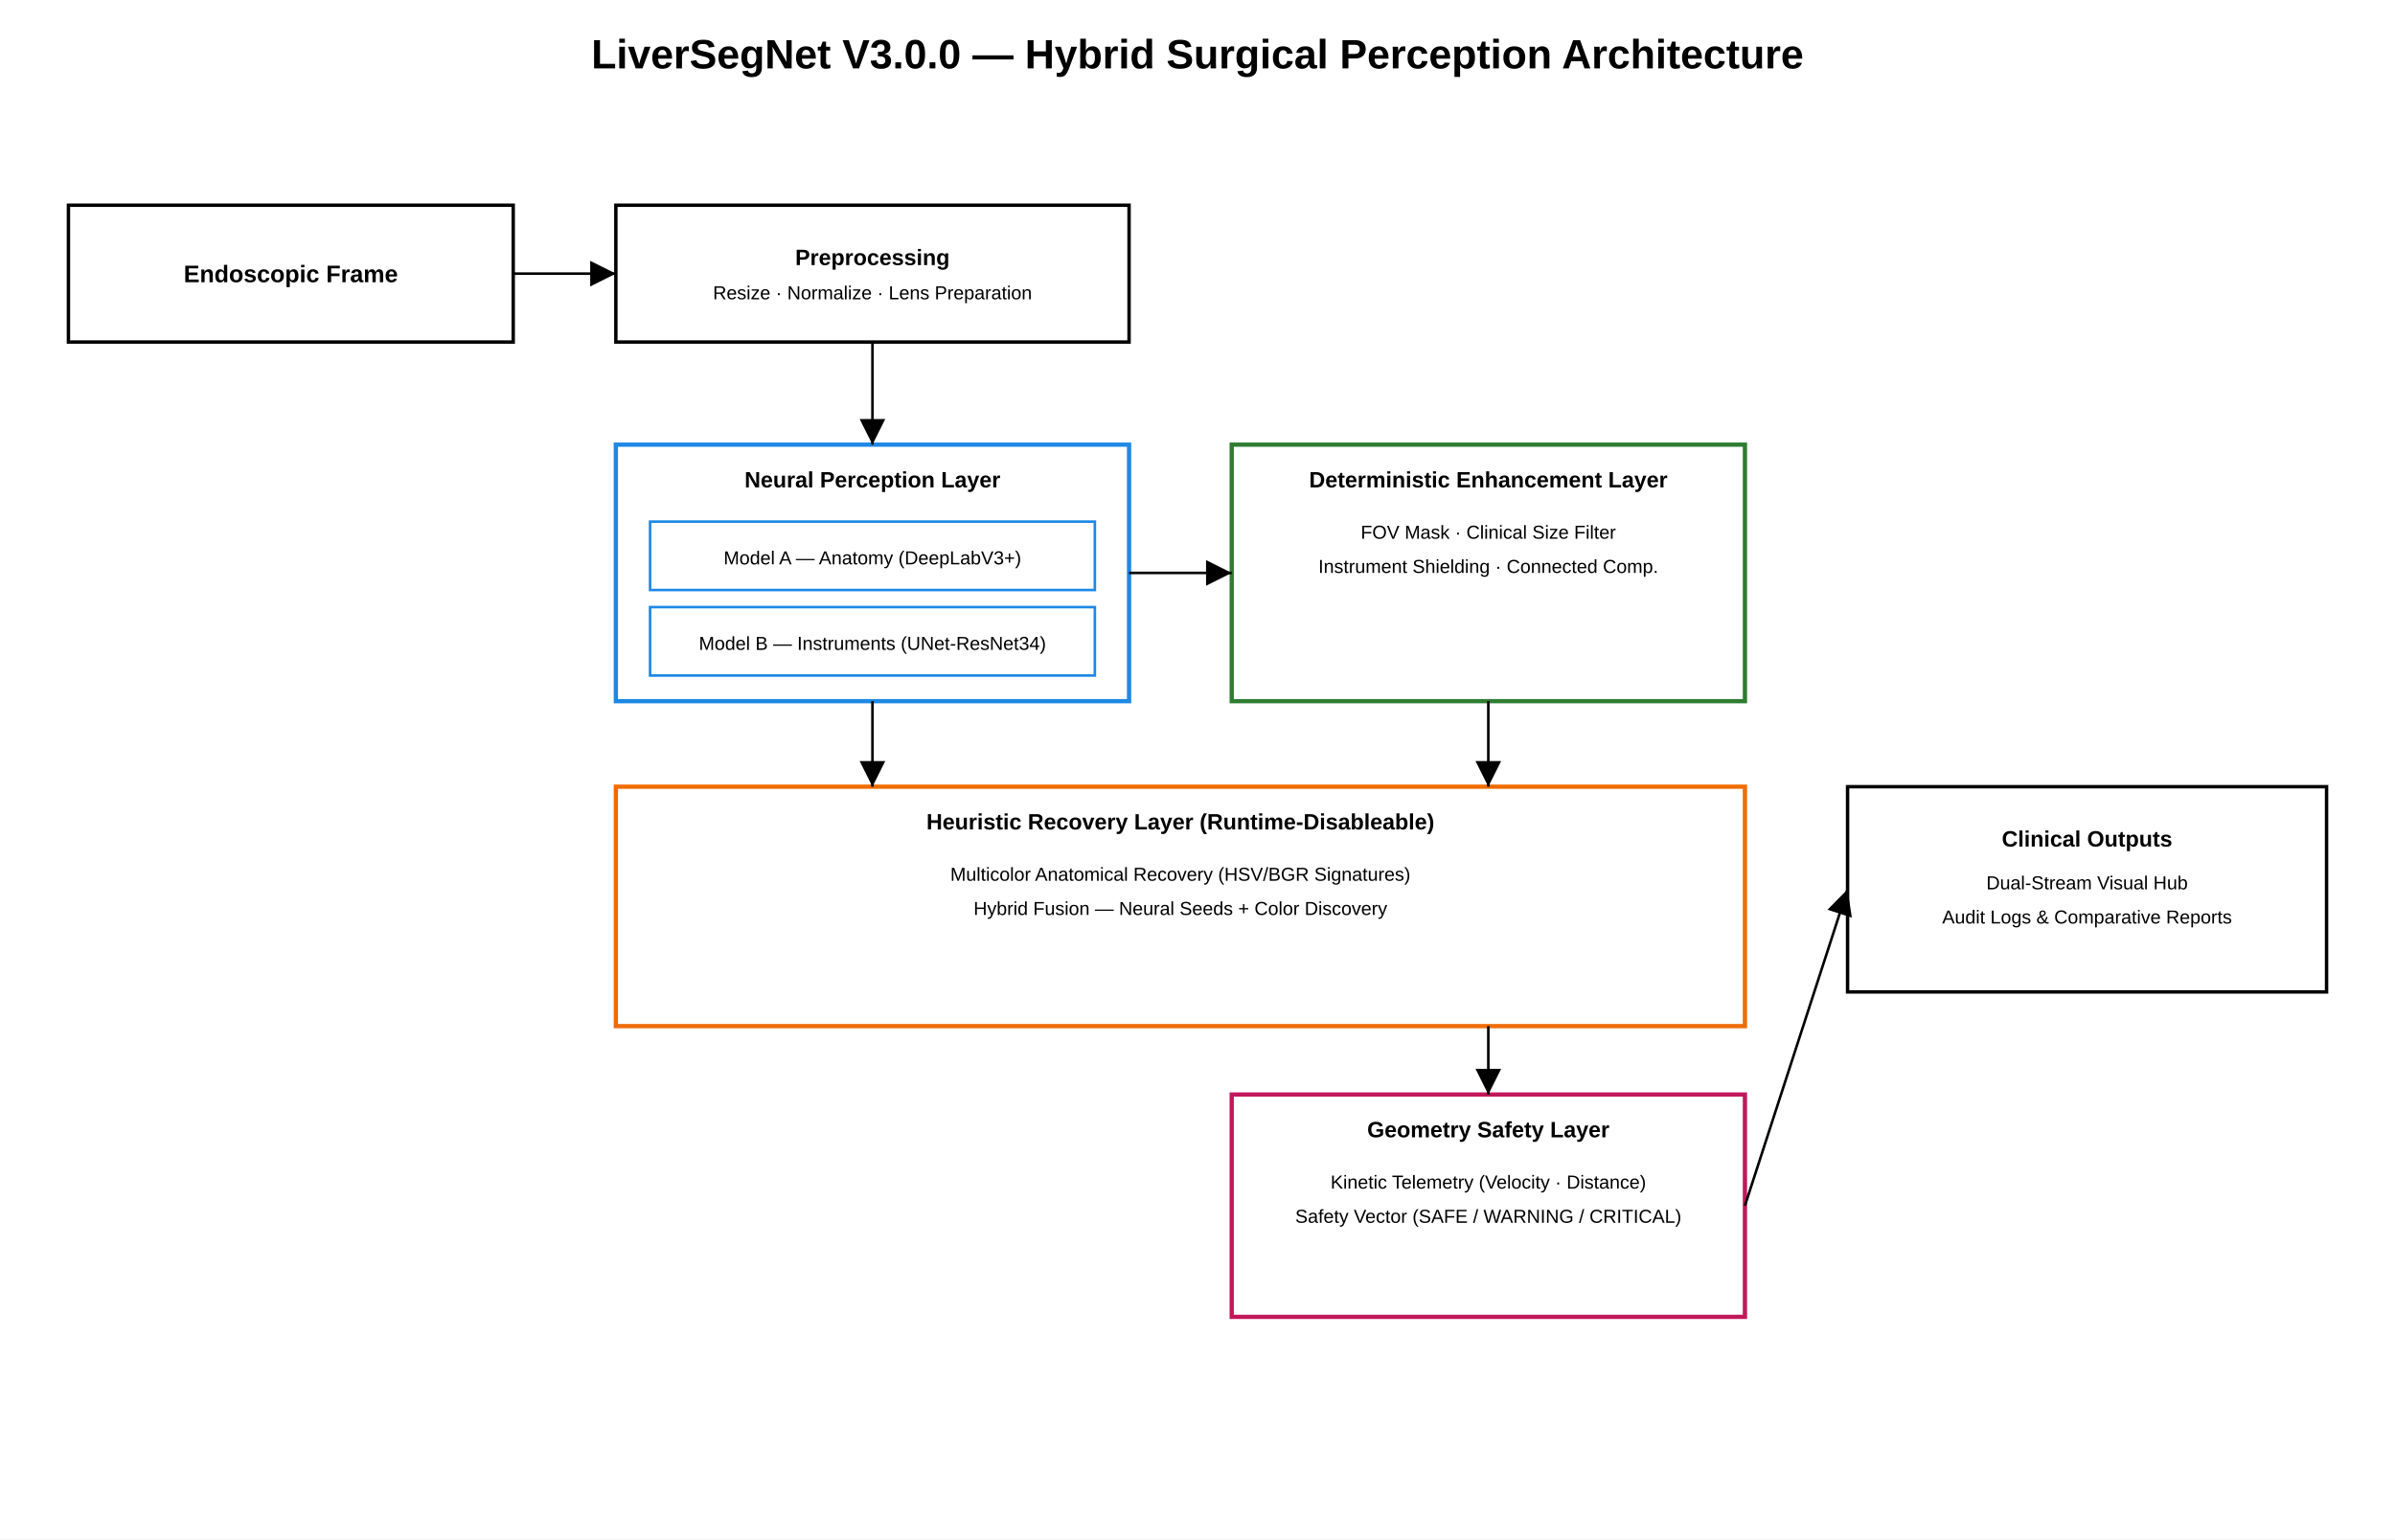
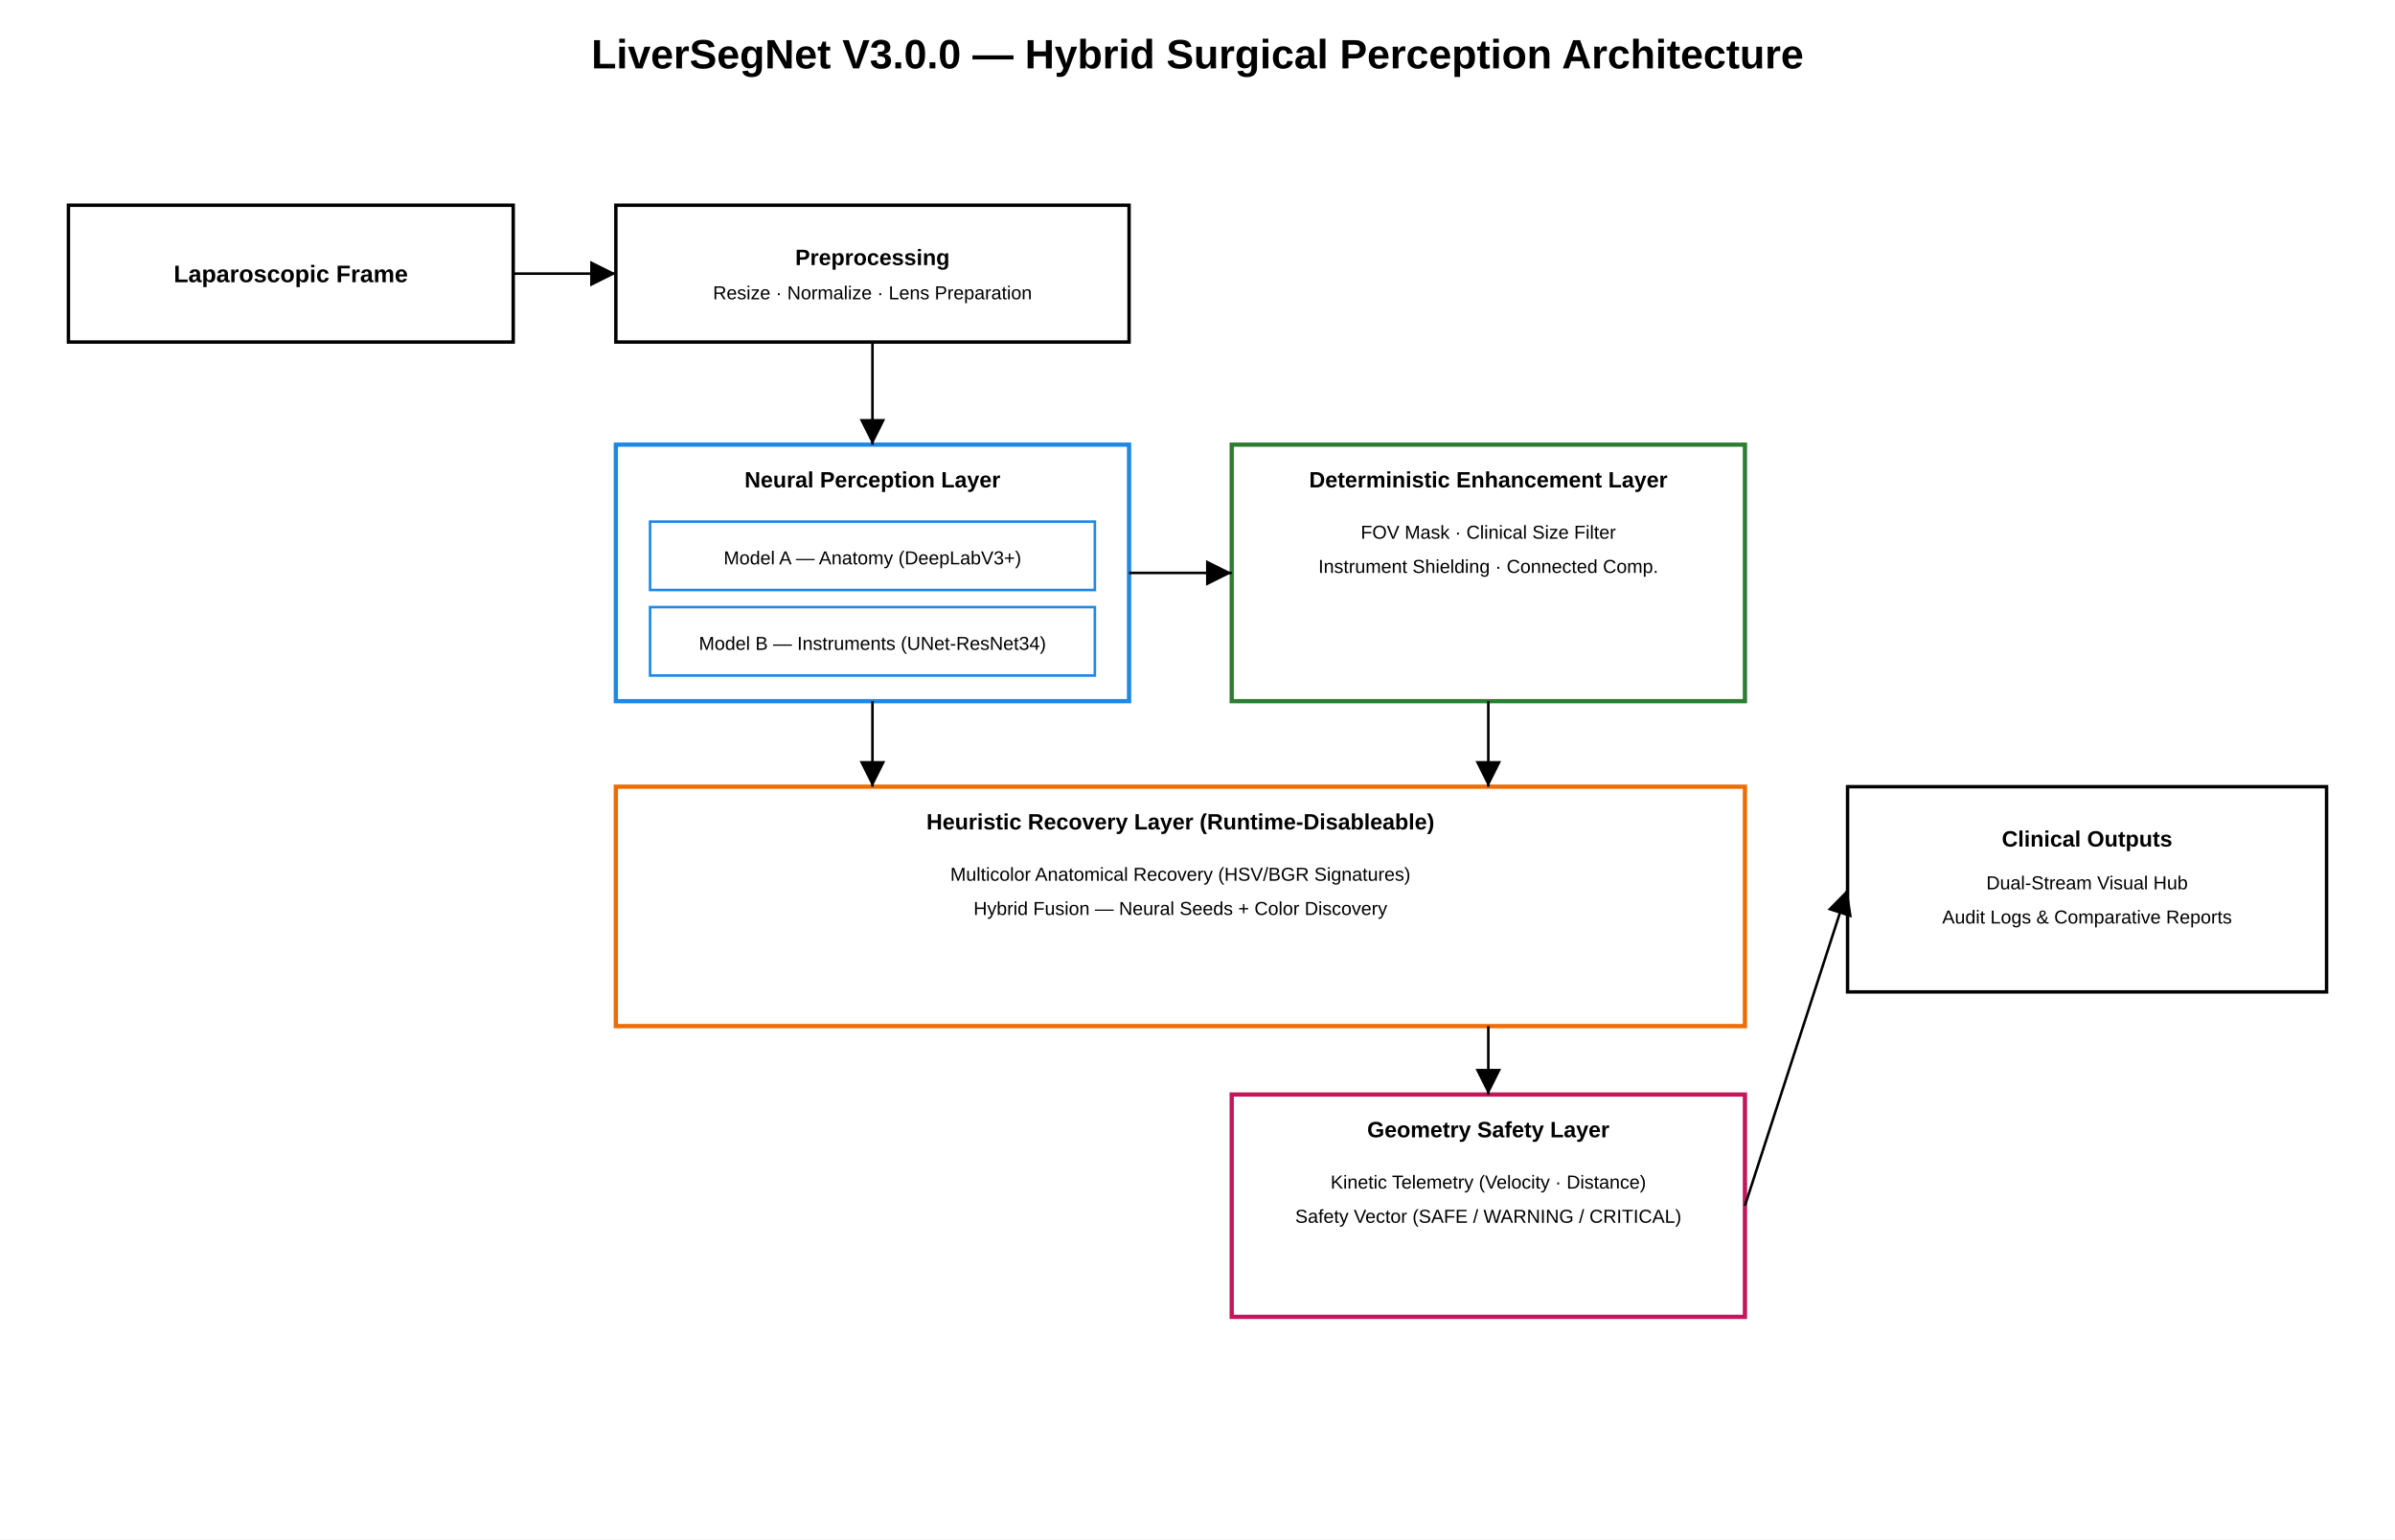
<svg xmlns="http://www.w3.org/2000/svg" width="1400" height="900" viewBox="0 0 1400 900" font-family="Arial, Helvetica, sans-serif">
  <rect x="0" y="0" width="1400" height="900" fill="#ffffff" />
  <defs>
    <marker id="arrow" markerWidth="10" markerHeight="10" refX="10" refY="5" orient="auto">
      <path d="M0,0 L10,5 L0,10 Z" fill="#000" />
    </marker>
  </defs>
  <text x="700" y="40" text-anchor="middle" font-size="24" font-weight="700">
    LiverSegNet V3.0.0 — Hybrid Surgical Perception Architecture
  </text>
  <rect x="40" y="120" width="260" height="80" fill="#ffffff" stroke="#000" stroke-width="2" />
  <text x="170" y="165" text-anchor="middle" font-size="14" font-weight="700">
-     Endoscopic Frame
+     Laparoscopic Frame
  </text>
  <rect x="360" y="120" width="300" height="80" fill="#ffffff" stroke="#000" stroke-width="2" />
  <text x="510" y="155" text-anchor="middle" font-size="13" font-weight="700">
    Preprocessing
  </text>
  <text x="510" y="175" text-anchor="middle" font-size="11">
    Resize · Normalize · Lens Preparation
  </text>
  <rect x="360" y="260" width="300" height="150" fill="#ffffff" stroke="#1e88e5" stroke-width="2.5" />
  <text x="510" y="285" text-anchor="middle" font-size="13" font-weight="700">
    Neural Perception Layer
  </text>
  <rect x="380" y="305" width="260" height="40" fill="#ffffff" stroke="#1e88e5" stroke-width="1.5" />
  <text x="510" y="330" text-anchor="middle" font-size="11">
    Model A — Anatomy (DeepLabV3+)
  </text>
  <rect x="380" y="355" width="260" height="40" fill="#ffffff" stroke="#1e88e5" stroke-width="1.5" />
  <text x="510" y="380" text-anchor="middle" font-size="11">
    Model B — Instruments (UNet-ResNet34)
  </text>
  <rect x="720" y="260" width="300" height="150" fill="#ffffff" stroke="#2e7d32" stroke-width="2.5" />
  <text x="870" y="285" text-anchor="middle" font-size="13" font-weight="700">
    Deterministic Enhancement Layer
  </text>
  <text x="870" y="315" text-anchor="middle" font-size="11">
    FOV Mask · Clinical Size Filter
  </text>
  <text x="870" y="335" text-anchor="middle" font-size="11">
    Instrument Shielding · Connected Comp.
  </text>
  <rect x="360" y="460" width="660" height="140" fill="#ffffff" stroke="#ef6c00" stroke-width="2.5" />
  <text x="690" y="485" text-anchor="middle" font-size="13" font-weight="700">
    Heuristic Recovery Layer (Runtime-Disableable)
  </text>
  <text x="690" y="515" text-anchor="middle" font-size="11">
    Multicolor Anatomical Recovery (HSV/BGR Signatures)
  </text>
  <text x="690" y="535" text-anchor="middle" font-size="11">
    Hybrid Fusion — Neural Seeds + Color Discovery
  </text>
  <rect x="720" y="640" width="300" height="130" fill="#ffffff" stroke="#c2185b" stroke-width="2.5" />
  <text x="870" y="665" text-anchor="middle" font-size="13" font-weight="700">
    Geometry Safety Layer
  </text>
  <text x="870" y="695" text-anchor="middle" font-size="11">
    Kinetic Telemetry (Velocity · Distance)
  </text>
  <text x="870" y="715" text-anchor="middle" font-size="11">
    Safety Vector (SAFE / WARNING / CRITICAL)
  </text>
  <rect x="1080" y="460" width="280" height="120" fill="#ffffff" stroke="#000" stroke-width="2" />
  <text x="1220" y="495" text-anchor="middle" font-size="13" font-weight="700">
    Clinical Outputs
  </text>
  <text x="1220" y="520" text-anchor="middle" font-size="11">
    Dual-Stream Visual Hub
  </text>
  <text x="1220" y="540" text-anchor="middle" font-size="11">
    Audit Logs &amp; Comparative Reports
  </text>
  <line x1="300" y1="160" x2="360" y2="160" stroke="#000" stroke-width="1.5" marker-end="url(#arrow)" />
  <line x1="510" y1="200" x2="510" y2="260" stroke="#000" stroke-width="1.5" marker-end="url(#arrow)" />
  <line x1="660" y1="335" x2="720" y2="335" stroke="#000" stroke-width="1.5" marker-end="url(#arrow)" />
  <line x1="510" y1="410" x2="510" y2="460" stroke="#000" stroke-width="1.5" marker-end="url(#arrow)" />
  <line x1="870" y1="410" x2="870" y2="460" stroke="#000" stroke-width="1.5" marker-end="url(#arrow)" />
  <line x1="870" y1="600" x2="870" y2="640" stroke="#000" stroke-width="1.5" marker-end="url(#arrow)" />
  <line x1="1020" y1="705" x2="1080" y2="520" stroke="#000" stroke-width="1.5" marker-end="url(#arrow)" />
</svg>
